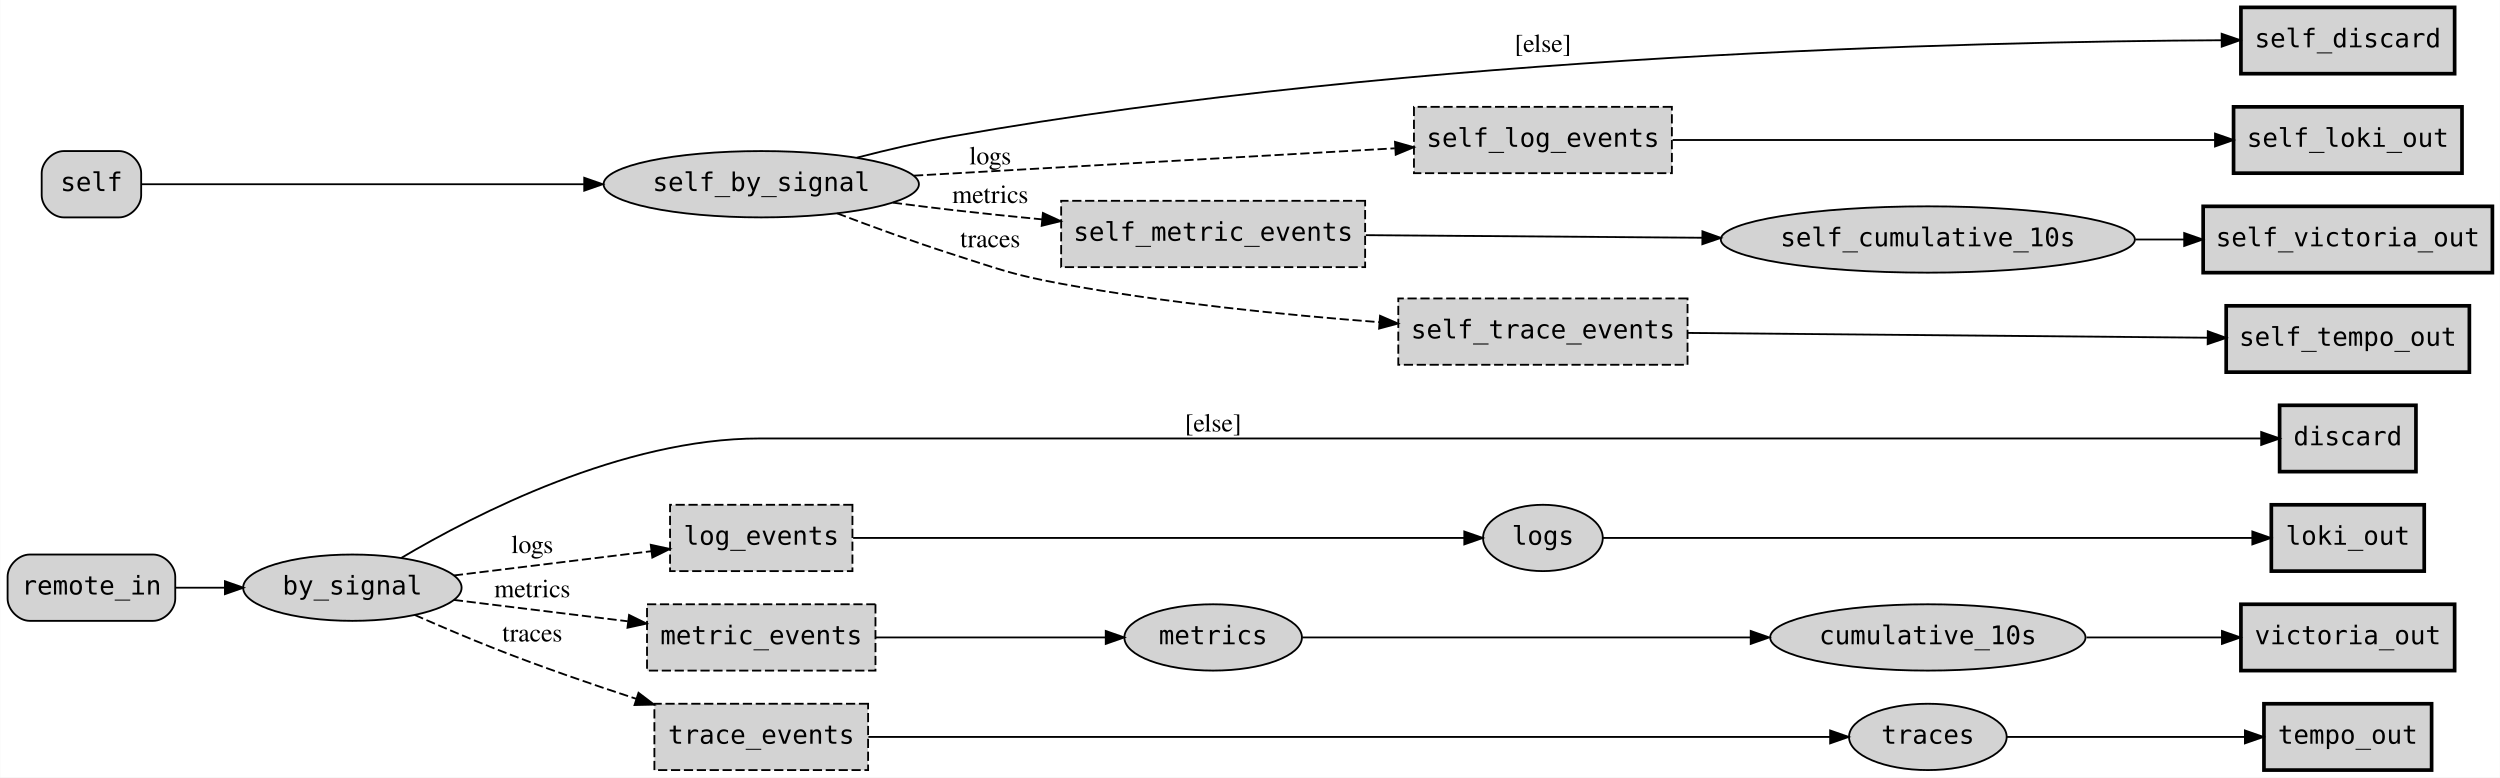
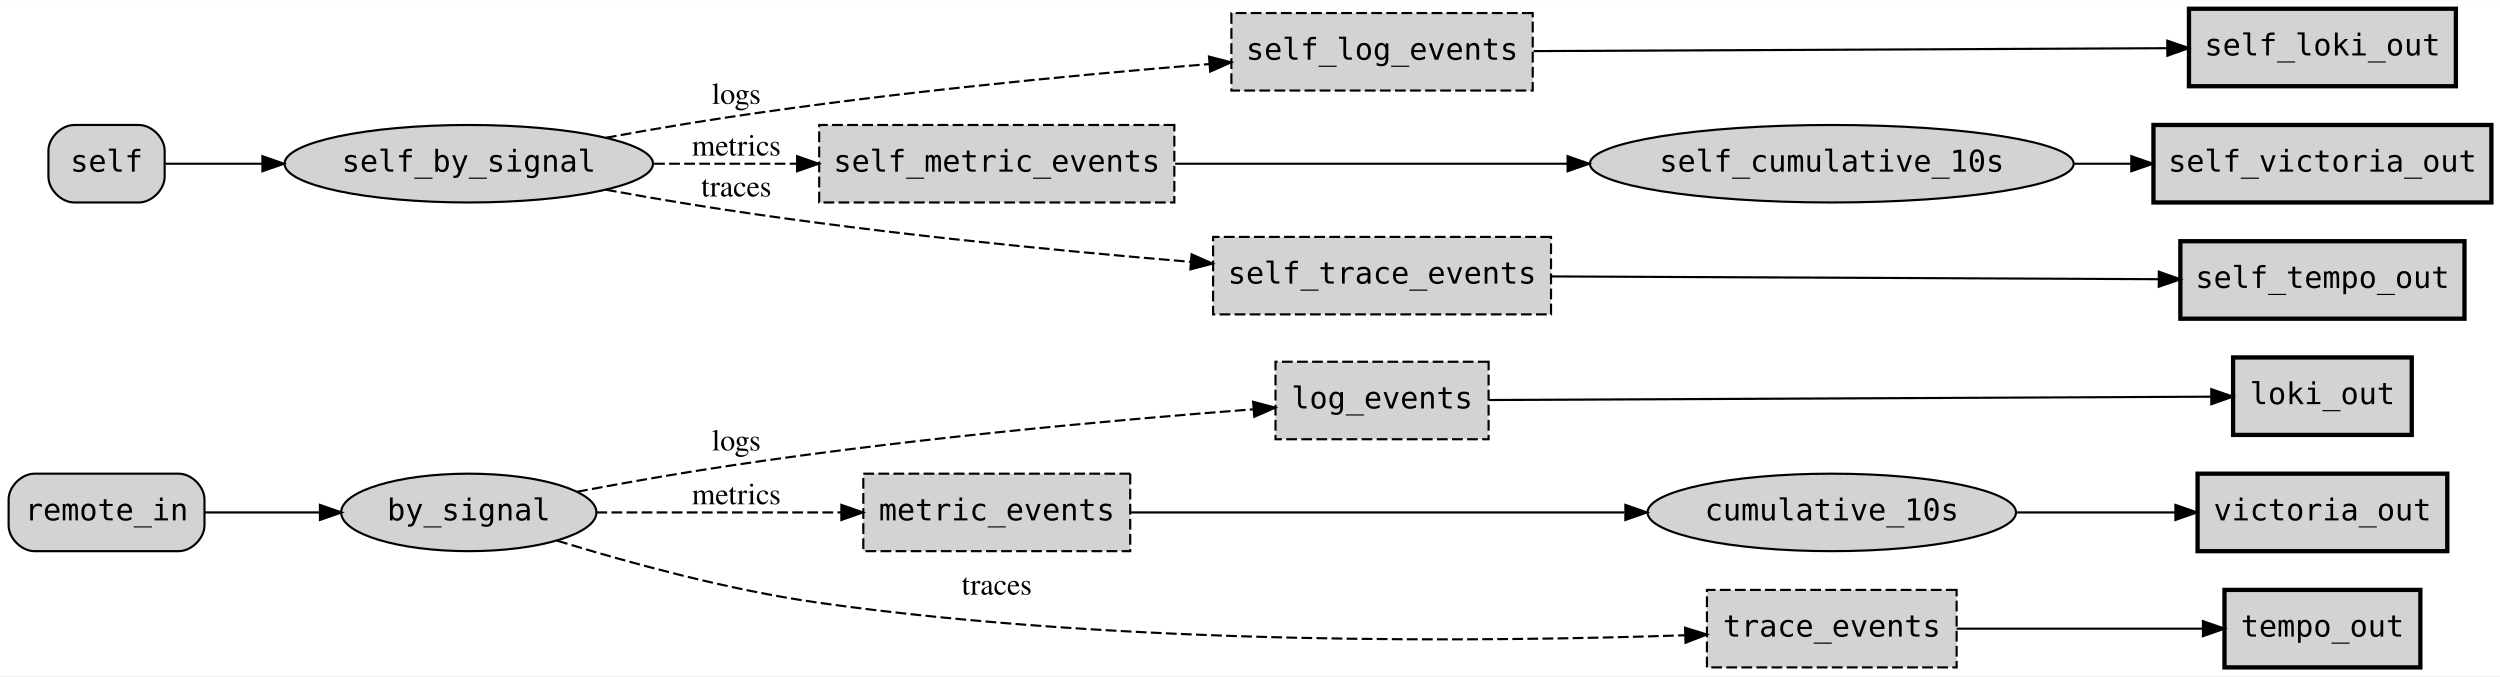
- <svg xmlns="http://www.w3.org/2000/svg" width="1357pt" height="422pt" viewBox="0.00 0.00 1356.75 422.00">
-   <g id="graph0" class="graph" transform="scale(1 1) rotate(0) translate(4 418)">
-     <polygon fill="white" stroke="transparent" points="-4,4 -4,-418 1352.75,-418 1352.75,4 -4,4" />
+ <svg xmlns="http://www.w3.org/2000/svg" width="1161pt" height="314pt" viewBox="0.00 0.00 1161.46 314.00">
+   <g id="graph0" class="graph" transform="scale(1 1) rotate(0) translate(4 310)">
+     <polygon fill="white" stroke="transparent" points="-4,4 -4,-310 1157.46,-310 1157.46,4 -4,4" />
    <g id="node1" class="node">
-       <ellipse fill="lightgrey" stroke="black" cx="187.14" cy="-99" rx="59.29" ry="18" />
-       <text text-anchor="middle" x="187.14" y="-95.3" font-family="monospace" font-size="14.00">by_signal</text>
+       <ellipse fill="lightgrey" stroke="black" cx="213.79" cy="-72" rx="59.29" ry="18" />
+       <text text-anchor="middle" x="213.79" y="-68.3" font-family="monospace" font-size="14.00">by_signal</text>
    </g>
    <g id="node3" class="node">
-       <polygon fill="lightgrey" stroke="black" stroke-width="2" points="1307.25,-198 1233.25,-198 1233.25,-162 1307.25,-162 1307.25,-198" />
-       <text text-anchor="middle" x="1270.25" y="-176.3" font-family="monospace" font-size="14.00">discard</text>
+       <polygon fill="lightgrey" stroke="black" stroke-dasharray="5,2" points="687.58,-142 588.58,-142 588.58,-106 687.58,-106 687.58,-142" />
+       <text text-anchor="middle" x="638.08" y="-120.3" font-family="monospace" font-size="14.00">log_events</text>
+     </g>
+     <g id="edge2" class="edge">
+       <path fill="none" stroke="black" stroke-dasharray="5,2" d="M264.12,-81.61C281.04,-84.78 300.11,-88.2 317.58,-91 407.95,-105.47 513.76,-114.95 578.07,-119.89" />
+       <polygon fill="black" stroke="black" points="578.18,-123.41 588.42,-120.67 578.71,-116.43 578.18,-123.41" />
+       <text text-anchor="middle" x="338.08" y="-100.8" font-family="Times,serif" font-size="14.00">logs</text>
+     </g>
+     <g id="node5" class="node">
+       <polygon fill="lightgrey" stroke="black" stroke-dasharray="5,2" points="521.08,-90 397.08,-90 397.08,-54 521.08,-54 521.08,-90" />
+       <text text-anchor="middle" x="459.08" y="-68.3" font-family="monospace" font-size="14.00">metric_events</text>
+     </g>
+     <g id="edge3" class="edge">
+       <path fill="none" stroke="black" stroke-dasharray="5,2" d="M273.07,-72C307.25,-72 350.69,-72 386.89,-72" />
+       <polygon fill="black" stroke="black" points="386.89,-75.5 396.89,-72 386.89,-68.5 386.89,-75.5" />
+       <text text-anchor="middle" x="338.08" y="-75.8" font-family="Times,serif" font-size="14.00">metrics</text>
+     </g>
+     <g id="node17" class="node">
+       <polygon fill="lightgrey" stroke="black" stroke-dasharray="5,2" points="905.02,-36 789.02,-36 789.02,0 905.02,0 905.02,-36" />
+       <text text-anchor="middle" x="847.02" y="-14.3" font-family="monospace" font-size="14.00">trace_events</text>
+     </g>
+     <g id="edge4" class="edge">
+       <path fill="none" stroke="black" stroke-dasharray="5,2" d="M254.83,-58.87C287.26,-48.91 334.34,-35.94 376.58,-30 518.65,-10.01 687.21,-11.83 778.72,-14.93" />
+       <polygon fill="black" stroke="black" points="778.84,-18.43 788.95,-15.29 779.08,-11.44 778.84,-18.43" />
+       <text text-anchor="middle" x="459.08" y="-33.8" font-family="Times,serif" font-size="14.00">traces</text>
+     </g>
+     <g id="node2" class="node">
+       <ellipse fill="lightgrey" stroke="black" cx="847.02" cy="-72" rx="85.59" ry="18" />
+       <text text-anchor="middle" x="847.02" y="-68.3" font-family="monospace" font-size="14.00">cumulative_10s</text>
+     </g>
+     <g id="node18" class="node">
+       <polygon fill="lightgrey" stroke="black" stroke-width="2" points="1132.96,-90 1016.96,-90 1016.96,-54 1132.96,-54 1132.96,-90" />
+       <text text-anchor="middle" x="1074.96" y="-68.3" font-family="monospace" font-size="14.00">victoria_out</text>
+     </g>
+     <g id="edge16" class="edge">
+       <path fill="none" stroke="black" d="M933.12,-72C957.42,-72 983.56,-72 1006.64,-72" />
+       <polygon fill="black" stroke="black" points="1006.66,-75.5 1016.66,-72 1006.66,-68.5 1006.66,-75.5" />
+     </g>
+     <g id="node4" class="node">
+       <polygon fill="lightgrey" stroke="black" stroke-width="2" points="1116.46,-144 1033.46,-144 1033.46,-108 1116.46,-108 1116.46,-144" />
+       <text text-anchor="middle" x="1074.96" y="-122.3" font-family="monospace" font-size="14.00">loki_out</text>
    </g>
    <g id="edge6" class="edge">
-       <path fill="none" stroke="black" d="M213.76,-115.2C253.67,-138.83 333.82,-180 408.08,-180 408.08,-180 408.08,-180 1043.31,-180 1105.54,-180 1177.41,-180 1223.08,-180" />
-       <polygon fill="black" stroke="black" points="1223.25,-183.5 1233.25,-180 1223.25,-176.5 1223.25,-183.5" />
-       <text text-anchor="middle" x="654.37" y="-183.8" font-family="Times,serif" font-size="14.00">[else]</text>
+       <path fill="none" stroke="black" d="M687.71,-124.22C770.68,-124.61 938.84,-125.38 1023.24,-125.77" />
+       <polygon fill="black" stroke="black" points="1023.33,-129.27 1033.35,-125.81 1023.36,-122.27 1023.33,-129.27" />
    </g>
-     <g id="node4" class="node">
-       <polygon fill="lightgrey" stroke="black" stroke-dasharray="5,2" points="458.58,-144 359.58,-144 359.58,-108 458.58,-108 458.58,-144" />
-       <text text-anchor="middle" x="409.08" y="-122.3" font-family="monospace" font-size="14.00">log_events</text>
+     <g id="edge5" class="edge">
+       <path fill="none" stroke="black" d="M521.24,-72C582.93,-72 679.04,-72 750.73,-72" />
+       <polygon fill="black" stroke="black" points="751.12,-75.5 761.12,-72 751.12,-68.5 751.12,-75.5" />
    </g>
-     <g id="edge2" class="edge">
-       <path fill="none" stroke="black" stroke-dasharray="5,2" d="M242.23,-105.64C274.73,-109.63 316.11,-114.71 349.41,-118.8" />
-       <polygon fill="black" stroke="black" points="349.11,-122.29 359.46,-120.03 349.96,-115.34 349.11,-122.29" />
-       <text text-anchor="middle" x="284.79" y="-117.8" font-family="Times,serif" font-size="14.00">logs</text>
+     <g id="node6" class="node">
+       <path fill="lightgrey" stroke="black" d="M79,-90C79,-90 12,-90 12,-90 6,-90 0,-84 0,-78 0,-78 0,-66 0,-66 0,-60 6,-54 12,-54 12,-54 79,-54 79,-54 85,-54 91,-60 91,-66 91,-66 91,-78 91,-78 91,-84 85,-90 79,-90" />
+       <text text-anchor="middle" x="45.5" y="-68.3" font-family="monospace" font-size="14.00">remote_in</text>
+     </g>
+     <g id="edge1" class="edge">
+       <path fill="none" stroke="black" d="M91.06,-72C107.47,-72 126.44,-72 144.46,-72" />
+       <polygon fill="black" stroke="black" points="144.64,-75.5 154.64,-72 144.64,-68.5 144.64,-75.5" />
    </g>
    <g id="node7" class="node">
-       <polygon fill="lightgrey" stroke="black" stroke-dasharray="5,2" points="471.08,-90 347.08,-90 347.08,-54 471.08,-54 471.08,-90" />
-       <text text-anchor="middle" x="409.08" y="-68.3" font-family="monospace" font-size="14.00">metric_events</text>
+       <path fill="lightgrey" stroke="black" d="M60.5,-252C60.5,-252 30.5,-252 30.5,-252 24.5,-252 18.5,-246 18.5,-240 18.5,-240 18.5,-228 18.5,-228 18.5,-222 24.5,-216 30.5,-216 30.5,-216 60.5,-216 60.5,-216 66.5,-216 72.5,-222 72.5,-228 72.5,-228 72.5,-240 72.5,-240 72.5,-246 66.5,-252 60.5,-252" />
+       <text text-anchor="middle" x="45.5" y="-230.3" font-family="monospace" font-size="14.00">self</text>
    </g>
-     <g id="edge3" class="edge">
-       <path fill="none" stroke="black" stroke-dasharray="5,2" d="M242.23,-92.36C270.68,-88.87 305.94,-84.54 336.61,-80.77" />
-       <polygon fill="black" stroke="black" points="337.33,-84.21 346.82,-79.52 336.47,-77.26 337.33,-84.21" />
-       <text text-anchor="middle" x="284.79" y="-93.8" font-family="Times,serif" font-size="14.00">metrics</text>
-     </g>
-     <g id="node21" class="node">
-       <polygon fill="lightgrey" stroke="black" stroke-dasharray="5,2" points="467.08,-36 351.08,-36 351.08,0 467.08,0 467.08,-36" />
-       <text text-anchor="middle" x="409.08" y="-14.3" font-family="monospace" font-size="14.00">trace_events</text>
-     </g>
-     <g id="edge4" class="edge">
-       <path fill="none" stroke="black" stroke-dasharray="5,2" d="M220.93,-84.22C234.29,-78.35 249.95,-71.65 264.29,-66 289.15,-56.2 316.9,-46.63 341.35,-38.64" />
-       <polygon fill="black" stroke="black" points="342.46,-41.96 350.9,-35.54 340.3,-35.3 342.46,-41.96" />
-       <text text-anchor="middle" x="284.79" y="-69.8" font-family="Times,serif" font-size="14.00">traces</text>
-     </g>
-     <g id="node2" class="node">
-       <ellipse fill="lightgrey" stroke="black" cx="1042.31" cy="-72" rx="85.59" ry="18" />
-       <text text-anchor="middle" x="1042.31" y="-68.3" font-family="monospace" font-size="14.00">cumulative_10s</text>
-     </g>
-     <g id="node23" class="node">
-       <polygon fill="lightgrey" stroke="black" stroke-width="2" points="1328.25,-90 1212.25,-90 1212.25,-54 1328.25,-54 1328.25,-90" />
-       <text text-anchor="middle" x="1270.25" y="-68.3" font-family="monospace" font-size="14.00">victoria_out</text>
-     </g>
-     <g id="edge21" class="edge">
-       <path fill="none" stroke="black" d="M1128.41,-72C1152.71,-72 1178.85,-72 1201.92,-72" />
-       <polygon fill="black" stroke="black" points="1201.95,-75.5 1211.95,-72 1201.95,-68.5 1201.95,-75.5" />
-     </g>
-     <g id="node5" class="node">
-       <ellipse fill="lightgrey" stroke="black" cx="833.37" cy="-126" rx="32.49" ry="18" />
-       <text text-anchor="middle" x="833.37" y="-122.3" font-family="monospace" font-size="14.00">logs</text>
+     <g id="node8" class="node">
+       <ellipse fill="lightgrey" stroke="black" cx="213.79" cy="-234" rx="85.59" ry="18" />
+       <text text-anchor="middle" x="213.79" y="-230.3" font-family="monospace" font-size="14.00">self_by_signal</text>
    </g>
    <g id="edge7" class="edge">
-       <path fill="none" stroke="black" d="M458.94,-126C542.67,-126 712.16,-126 790.69,-126" />
-       <polygon fill="black" stroke="black" points="790.7,-129.5 800.7,-126 790.7,-122.5 790.7,-129.5" />
+       <path fill="none" stroke="black" d="M72.85,-234C85.36,-234 101.17,-234 117.61,-234" />
+       <polygon fill="black" stroke="black" points="117.91,-237.5 127.91,-234 117.91,-230.5 117.91,-237.5" />
    </g>
-     <g id="node6" class="node">
-       <polygon fill="lightgrey" stroke="black" stroke-width="2" points="1311.75,-144 1228.75,-144 1228.75,-108 1311.75,-108 1311.75,-144" />
-       <text text-anchor="middle" x="1270.25" y="-122.3" font-family="monospace" font-size="14.00">loki_out</text>
+     <g id="node10" class="node">
+       <polygon fill="lightgrey" stroke="black" stroke-dasharray="5,2" points="708.08,-304 568.08,-304 568.08,-268 708.08,-268 708.08,-304" />
+       <text text-anchor="middle" x="638.08" y="-282.3" font-family="monospace" font-size="14.00">self_log_events</text>
    </g>
    <g id="edge8" class="edge">
-       <path fill="none" stroke="black" d="M866,-126C940.53,-126 1127.71,-126 1218.41,-126" />
-       <polygon fill="black" stroke="black" points="1218.45,-129.5 1228.45,-126 1218.45,-122.5 1218.45,-129.5" />
+       <path fill="none" stroke="black" stroke-dasharray="5,2" d="M277.5,-246.08C290.72,-248.49 304.59,-250.92 317.58,-253 398.99,-266.03 492.93,-275.02 557.77,-280.29" />
+       <polygon fill="black" stroke="black" points="557.68,-283.79 567.93,-281.1 558.24,-276.81 557.68,-283.79" />
+       <text text-anchor="middle" x="338.08" y="-261.8" font-family="Times,serif" font-size="14.00">logs</text>
    </g>
-     <g id="node8" class="node">
-       <ellipse fill="lightgrey" stroke="black" cx="654.37" cy="-72" rx="48.19" ry="18" />
-       <text text-anchor="middle" x="654.37" y="-68.3" font-family="monospace" font-size="14.00">metrics</text>
+     <g id="node12" class="node">
+       <polygon fill="lightgrey" stroke="black" stroke-dasharray="5,2" points="541.58,-252 376.58,-252 376.58,-216 541.58,-216 541.58,-252" />
+       <text text-anchor="middle" x="459.08" y="-230.3" font-family="monospace" font-size="14.00">self_metric_events</text>
    </g>
    <g id="edge9" class="edge">
-       <path fill="none" stroke="black" d="M471.16,-72C509.37,-72 558.29,-72 595.82,-72" />
-       <polygon fill="black" stroke="black" points="596.08,-75.5 606.08,-72 596.08,-68.5 596.08,-75.5" />
+       <path fill="none" stroke="black" stroke-dasharray="5,2" d="M299.88,-234C321.3,-234 344.37,-234 366.1,-234" />
+       <polygon fill="black" stroke="black" points="366.32,-237.5 376.32,-234 366.32,-230.5 366.32,-237.5" />
+       <text text-anchor="middle" x="338.08" y="-237.8" font-family="Times,serif" font-size="14.00">metrics</text>
    </g>
-     <g id="edge5" class="edge">
-       <path fill="none" stroke="black" d="M702.7,-72C762.99,-72 868.64,-72 945.94,-72" />
-       <polygon fill="black" stroke="black" points="946.17,-75.5 956.17,-72 946.17,-68.5 946.17,-75.5" />
+     <g id="node14" class="node">
+       <polygon fill="lightgrey" stroke="black" stroke-dasharray="5,2" points="716.58,-200 559.58,-200 559.58,-164 716.58,-164 716.58,-200" />
+       <text text-anchor="middle" x="638.08" y="-178.3" font-family="monospace" font-size="14.00">self_trace_events</text>
+     </g>
+     <g id="edge10" class="edge">
+       <path fill="none" stroke="black" stroke-dasharray="5,2" d="M277.5,-221.92C290.72,-219.51 304.59,-217.08 317.58,-215 395.46,-202.53 484.81,-193.77 549.18,-188.42" />
+       <polygon fill="black" stroke="black" points="549.61,-191.9 559.29,-187.59 549.04,-184.92 549.61,-191.9" />
+       <text text-anchor="middle" x="338.08" y="-218.8" font-family="Times,serif" font-size="14.00">traces</text>
    </g>
    <g id="node9" class="node">
-       <path fill="lightgrey" stroke="black" d="M79,-117C79,-117 12,-117 12,-117 6,-117 0,-111 0,-105 0,-105 0,-93 0,-93 0,-87 6,-81 12,-81 12,-81 79,-81 79,-81 85,-81 91,-87 91,-93 91,-93 91,-105 91,-105 91,-111 85,-117 79,-117" />
-       <text text-anchor="middle" x="45.5" y="-95.3" font-family="monospace" font-size="14.00">remote_in</text>
+       <ellipse fill="lightgrey" stroke="black" cx="847.02" cy="-234" rx="112.38" ry="18" />
+       <text text-anchor="middle" x="847.02" y="-230.3" font-family="monospace" font-size="14.00">self_cumulative_10s</text>
    </g>
-     <g id="edge1" class="edge">
-       <path fill="none" stroke="black" d="M91.07,-99C99.59,-99 108.7,-99 117.77,-99" />
-       <polygon fill="black" stroke="black" points="117.97,-102.5 127.97,-99 117.97,-95.5 117.97,-102.5" />
+     <g id="node15" class="node">
+       <polygon fill="lightgrey" stroke="black" stroke-width="2" points="1153.46,-252 996.46,-252 996.46,-216 1153.46,-216 1153.46,-252" />
+       <text text-anchor="middle" x="1074.96" y="-230.3" font-family="monospace" font-size="14.00">self_victoria_out</text>
    </g>
-     <g id="node10" class="node">
-       <path fill="lightgrey" stroke="black" d="M60.5,-336C60.5,-336 30.5,-336 30.5,-336 24.5,-336 18.5,-330 18.5,-324 18.5,-324 18.5,-312 18.5,-312 18.5,-306 24.5,-300 30.5,-300 30.5,-300 60.5,-300 60.5,-300 66.5,-300 72.5,-306 72.5,-312 72.5,-312 72.5,-324 72.5,-324 72.5,-330 66.5,-336 60.5,-336" />
-       <text text-anchor="middle" x="45.5" y="-314.3" font-family="monospace" font-size="14.00">self</text>
+     <g id="edge14" class="edge">
+       <path fill="none" stroke="black" d="M959.67,-234C968.54,-234 977.42,-234 986.09,-234" />
+       <polygon fill="black" stroke="black" points="986.17,-237.5 996.17,-234 986.17,-230.5 986.17,-237.5" />
    </g>
    <g id="node11" class="node">
-       <ellipse fill="lightgrey" stroke="black" cx="409.08" cy="-318" rx="85.59" ry="18" />
-       <text text-anchor="middle" x="409.08" y="-314.3" font-family="monospace" font-size="14.00">self_by_signal</text>
+       <polygon fill="lightgrey" stroke="black" stroke-width="2" points="1136.96,-306 1012.96,-306 1012.96,-270 1136.96,-270 1136.96,-306" />
+       <text text-anchor="middle" x="1074.96" y="-284.3" font-family="monospace" font-size="14.00">self_loki_out</text>
    </g>
-     <g id="edge10" class="edge">
-       <path fill="none" stroke="black" d="M72.5,-318C122.04,-318 232.18,-318 312.82,-318" />
-       <polygon fill="black" stroke="black" points="313,-321.5 323,-318 313,-314.5 313,-321.5" />
+     <g id="edge12" class="edge">
+       <path fill="none" stroke="black" d="M708.47,-286.32C789.08,-286.69 921.37,-287.3 1002.75,-287.67" />
+       <polygon fill="black" stroke="black" points="1002.88,-291.17 1012.9,-287.72 1002.92,-284.17 1002.88,-291.17" />
+     </g>
+     <g id="edge11" class="edge">
+       <path fill="none" stroke="black" d="M541.93,-234C594.85,-234 664.68,-234 724.08,-234" />
+       <polygon fill="black" stroke="black" points="724.28,-237.5 734.28,-234 724.28,-230.5 724.28,-237.5" />
    </g>
    <g id="node13" class="node">
-       <polygon fill="lightgrey" stroke="black" stroke-width="2" points="1328.25,-414 1212.25,-414 1212.25,-378 1328.25,-378 1328.25,-414" />
-       <text text-anchor="middle" x="1270.25" y="-392.3" font-family="monospace" font-size="14.00">self_discard</text>
+       <polygon fill="lightgrey" stroke="black" stroke-width="2" points="1140.96,-198 1008.96,-198 1008.96,-162 1140.96,-162 1140.96,-198" />
+       <text text-anchor="middle" x="1074.96" y="-176.3" font-family="monospace" font-size="14.00">self_tempo_out</text>
+     </g>
+     <g id="edge13" class="edge">
+       <path fill="none" stroke="black" d="M716.83,-181.64C796.56,-181.28 919.75,-180.71 998.6,-180.35" />
+       <polygon fill="black" stroke="black" points="998.96,-183.85 1008.94,-180.3 998.93,-176.85 998.96,-183.85" />
+     </g>
+     <g id="node16" class="node">
+       <polygon fill="lightgrey" stroke="black" stroke-width="2" points="1120.46,-36 1029.46,-36 1029.46,0 1120.46,0 1120.46,-36" />
+       <text text-anchor="middle" x="1074.96" y="-14.3" font-family="monospace" font-size="14.00">tempo_out</text>
    </g>
    <g id="edge15" class="edge">
-       <path fill="none" stroke="black" d="M461.01,-332.43C477.45,-336.67 495.84,-340.98 512.87,-344 764.24,-388.53 1068.87,-395.44 1201.78,-396.16" />
-       <polygon fill="black" stroke="black" points="1201.8,-399.66 1211.82,-396.21 1201.83,-392.67 1201.8,-399.66" />
-       <text text-anchor="middle" x="833.37" y="-389.8" font-family="Times,serif" font-size="14.00">[else]</text>
-     </g>
-     <g id="node14" class="node">
-       <polygon fill="lightgrey" stroke="black" stroke-dasharray="5,2" points="903.37,-360 763.37,-360 763.37,-324 903.37,-324 903.37,-360" />
-       <text text-anchor="middle" x="833.37" y="-338.3" font-family="monospace" font-size="14.00">self_log_events</text>
-     </g>
-     <g id="edge11" class="edge">
-       <path fill="none" stroke="black" stroke-dasharray="5,2" d="M492,-322.66C567.37,-326.94 678.43,-333.25 752.98,-337.49" />
-       <polygon fill="black" stroke="black" points="753.07,-341 763.25,-338.07 753.47,-334.01 753.07,-341" />
-       <text text-anchor="middle" x="533.37" y="-328.8" font-family="Times,serif" font-size="14.00">logs</text>
-     </g>
-     <g id="node16" class="node">
-       <polygon fill="lightgrey" stroke="black" stroke-dasharray="5,2" points="736.87,-309 571.87,-309 571.87,-273 736.87,-273 736.87,-309" />
-       <text text-anchor="middle" x="654.37" y="-287.3" font-family="monospace" font-size="14.00">self_metric_events</text>
-     </g>
-     <g id="edge12" class="edge">
-       <path fill="none" stroke="black" stroke-dasharray="5,2" d="M480.53,-308C491.35,-306.58 502.41,-305.2 512.87,-304 528.6,-302.2 545.33,-300.49 561.56,-298.92" />
-       <polygon fill="black" stroke="black" points="561.97,-302.4 571.59,-297.97 561.3,-295.43 561.97,-302.4" />
-       <text text-anchor="middle" x="533.37" y="-307.8" font-family="Times,serif" font-size="14.00">metrics</text>
-     </g>
-     <g id="node18" class="node">
-       <polygon fill="lightgrey" stroke="black" stroke-dasharray="5,2" points="911.87,-256 754.87,-256 754.87,-220 911.87,-220 911.87,-256" />
-       <text text-anchor="middle" x="833.37" y="-234.3" font-family="monospace" font-size="14.00">self_trace_events</text>
-     </g>
-     <g id="edge13" class="edge">
-       <path fill="none" stroke="black" stroke-dasharray="5,2" d="M450.31,-302.18C469.17,-295.01 492.03,-286.66 512.87,-280 538.75,-271.73 545.15,-268.92 571.87,-264 628.85,-253.51 693.67,-247.02 744.4,-243.14" />
-       <polygon fill="black" stroke="black" points="744.96,-246.61 754.68,-242.38 744.45,-239.63 744.96,-246.61" />
-       <text text-anchor="middle" x="533.37" y="-283.8" font-family="Times,serif" font-size="14.00">traces</text>
-     </g>
-     <g id="node12" class="node">
-       <ellipse fill="lightgrey" stroke="black" cx="1042.31" cy="-288" rx="112.38" ry="18" />
-       <text text-anchor="middle" x="1042.31" y="-284.3" font-family="monospace" font-size="14.00">self_cumulative_10s</text>
-     </g>
-     <g id="node19" class="node">
-       <polygon fill="lightgrey" stroke="black" stroke-width="2" points="1348.75,-306 1191.75,-306 1191.75,-270 1348.75,-270 1348.75,-306" />
-       <text text-anchor="middle" x="1270.25" y="-284.3" font-family="monospace" font-size="14.00">self_victoria_out</text>
-     </g>
-     <g id="edge18" class="edge">
-       <path fill="none" stroke="black" d="M1154.96,-288C1163.83,-288 1172.71,-288 1181.38,-288" />
-       <polygon fill="black" stroke="black" points="1181.46,-291.5 1191.46,-288 1181.46,-284.5 1181.46,-291.5" />
-     </g>
-     <g id="node15" class="node">
-       <polygon fill="lightgrey" stroke="black" stroke-width="2" points="1332.25,-360 1208.25,-360 1208.25,-324 1332.25,-324 1332.25,-360" />
-       <text text-anchor="middle" x="1270.25" y="-338.3" font-family="monospace" font-size="14.00">self_loki_out</text>
-     </g>
-     <g id="edge16" class="edge">
-       <path fill="none" stroke="black" d="M903.76,-342C984.37,-342 1116.66,-342 1198.03,-342" />
-       <polygon fill="black" stroke="black" points="1198.19,-345.5 1208.19,-342 1198.19,-338.5 1198.19,-345.5" />
-     </g>
-     <g id="edge14" class="edge">
-       <path fill="none" stroke="black" d="M737.22,-290.36C790.25,-289.95 860.25,-289.41 919.72,-288.95" />
-       <polygon fill="black" stroke="black" points="919.96,-292.44 929.94,-288.87 919.91,-285.44 919.96,-292.44" />
-     </g>
-     <g id="node17" class="node">
-       <polygon fill="lightgrey" stroke="black" stroke-width="2" points="1336.25,-252 1204.25,-252 1204.25,-216 1336.25,-216 1336.25,-252" />
-       <text text-anchor="middle" x="1270.25" y="-230.3" font-family="monospace" font-size="14.00">self_tempo_out</text>
-     </g>
-     <g id="edge17" class="edge">
-       <path fill="none" stroke="black" d="M912.12,-237.28C991.85,-236.55 1115.04,-235.42 1193.89,-234.69" />
-       <polygon fill="black" stroke="black" points="1194.27,-238.19 1204.23,-234.6 1194.2,-231.19 1194.27,-238.19" />
-     </g>
-     <g id="node20" class="node">
-       <polygon fill="lightgrey" stroke="black" stroke-width="2" points="1315.75,-36 1224.75,-36 1224.75,0 1315.75,0 1315.75,-36" />
-       <text text-anchor="middle" x="1270.25" y="-14.3" font-family="monospace" font-size="14.00">tempo_out</text>
-     </g>
-     <g id="node22" class="node">
-       <ellipse fill="lightgrey" stroke="black" cx="1042.31" cy="-18" rx="42.79" ry="18" />
-       <text text-anchor="middle" x="1042.31" y="-14.3" font-family="monospace" font-size="14.00">traces</text>
-     </g>
-     <g id="edge20" class="edge">
-       <path fill="none" stroke="black" d="M467.21,-18C588.88,-18 872,-18 989.14,-18" />
-       <polygon fill="black" stroke="black" points="989.28,-21.5 999.28,-18 989.28,-14.5 989.28,-21.5" />
-     </g>
-     <g id="edge19" class="edge">
-       <path fill="none" stroke="black" d="M1085.28,-18C1121.68,-18 1174.6,-18 1214.35,-18" />
-       <polygon fill="black" stroke="black" points="1214.42,-21.5 1224.42,-18 1214.42,-14.5 1214.42,-21.5" />
+       <path fill="none" stroke="black" d="M905.04,-18C939.99,-18 984.5,-18 1019.05,-18" />
+       <polygon fill="black" stroke="black" points="1019.44,-21.5 1029.44,-18 1019.44,-14.5 1019.44,-21.5" />
    </g>
  </g>
</svg>
